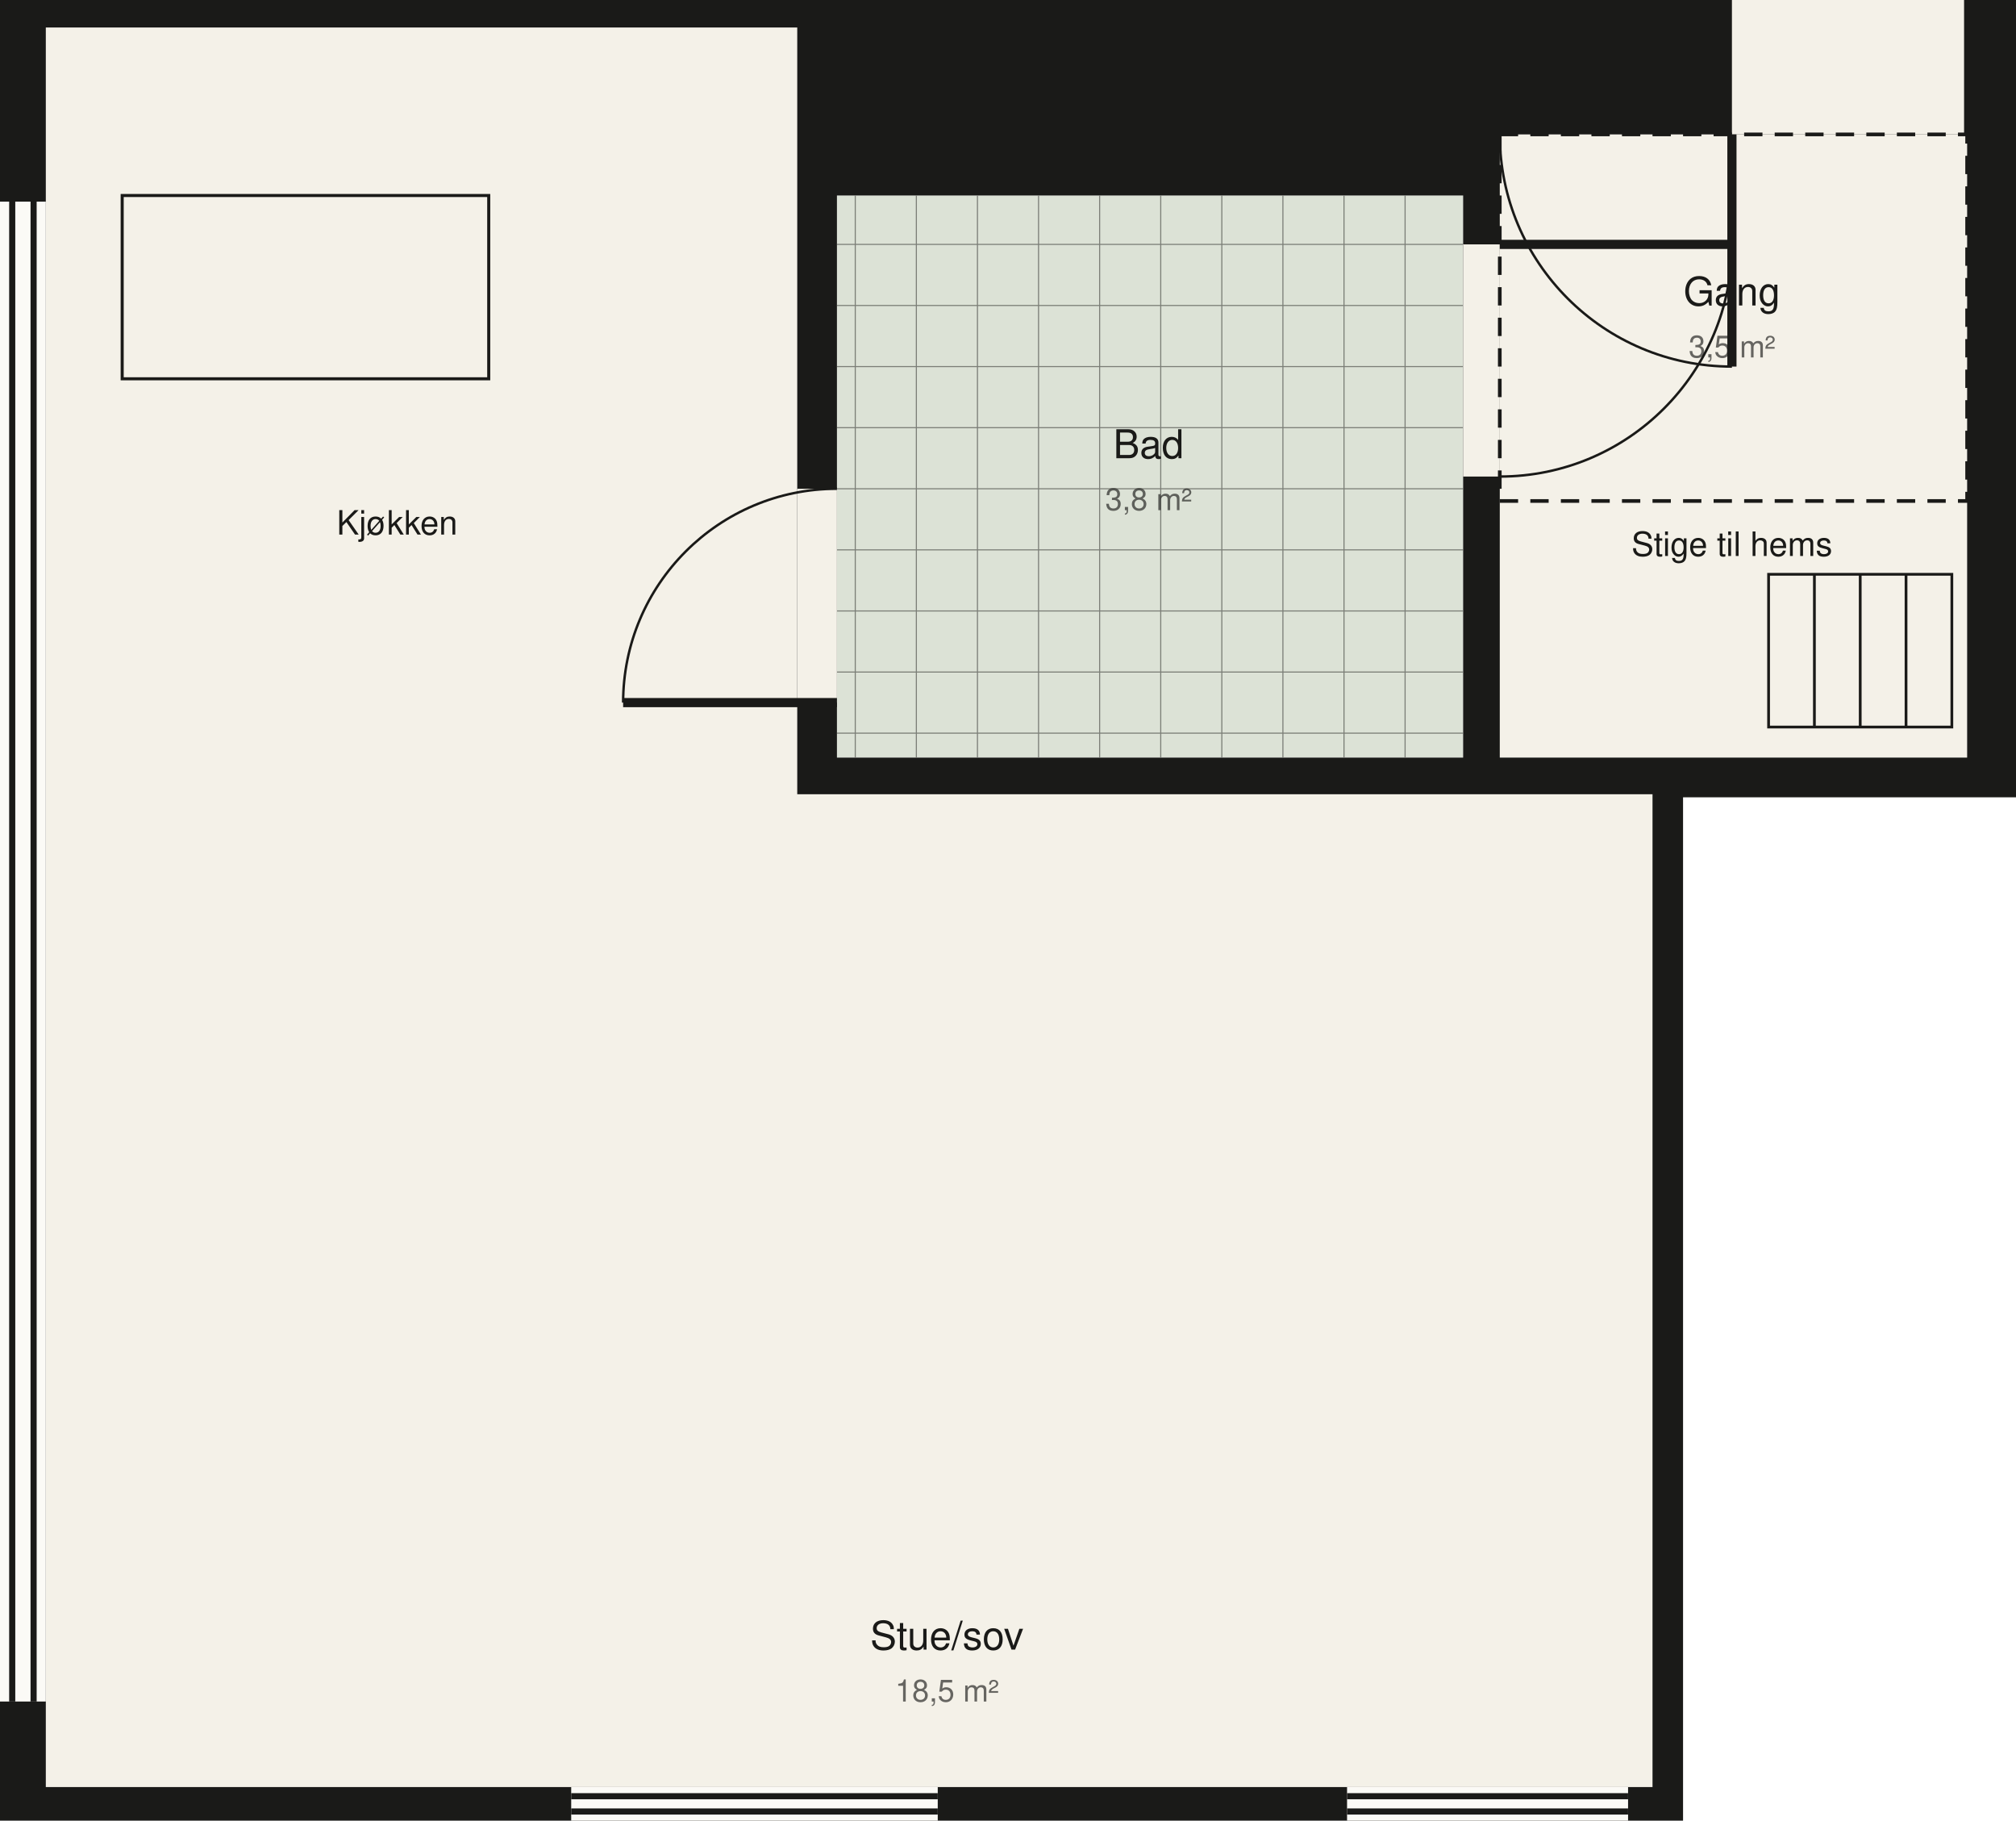
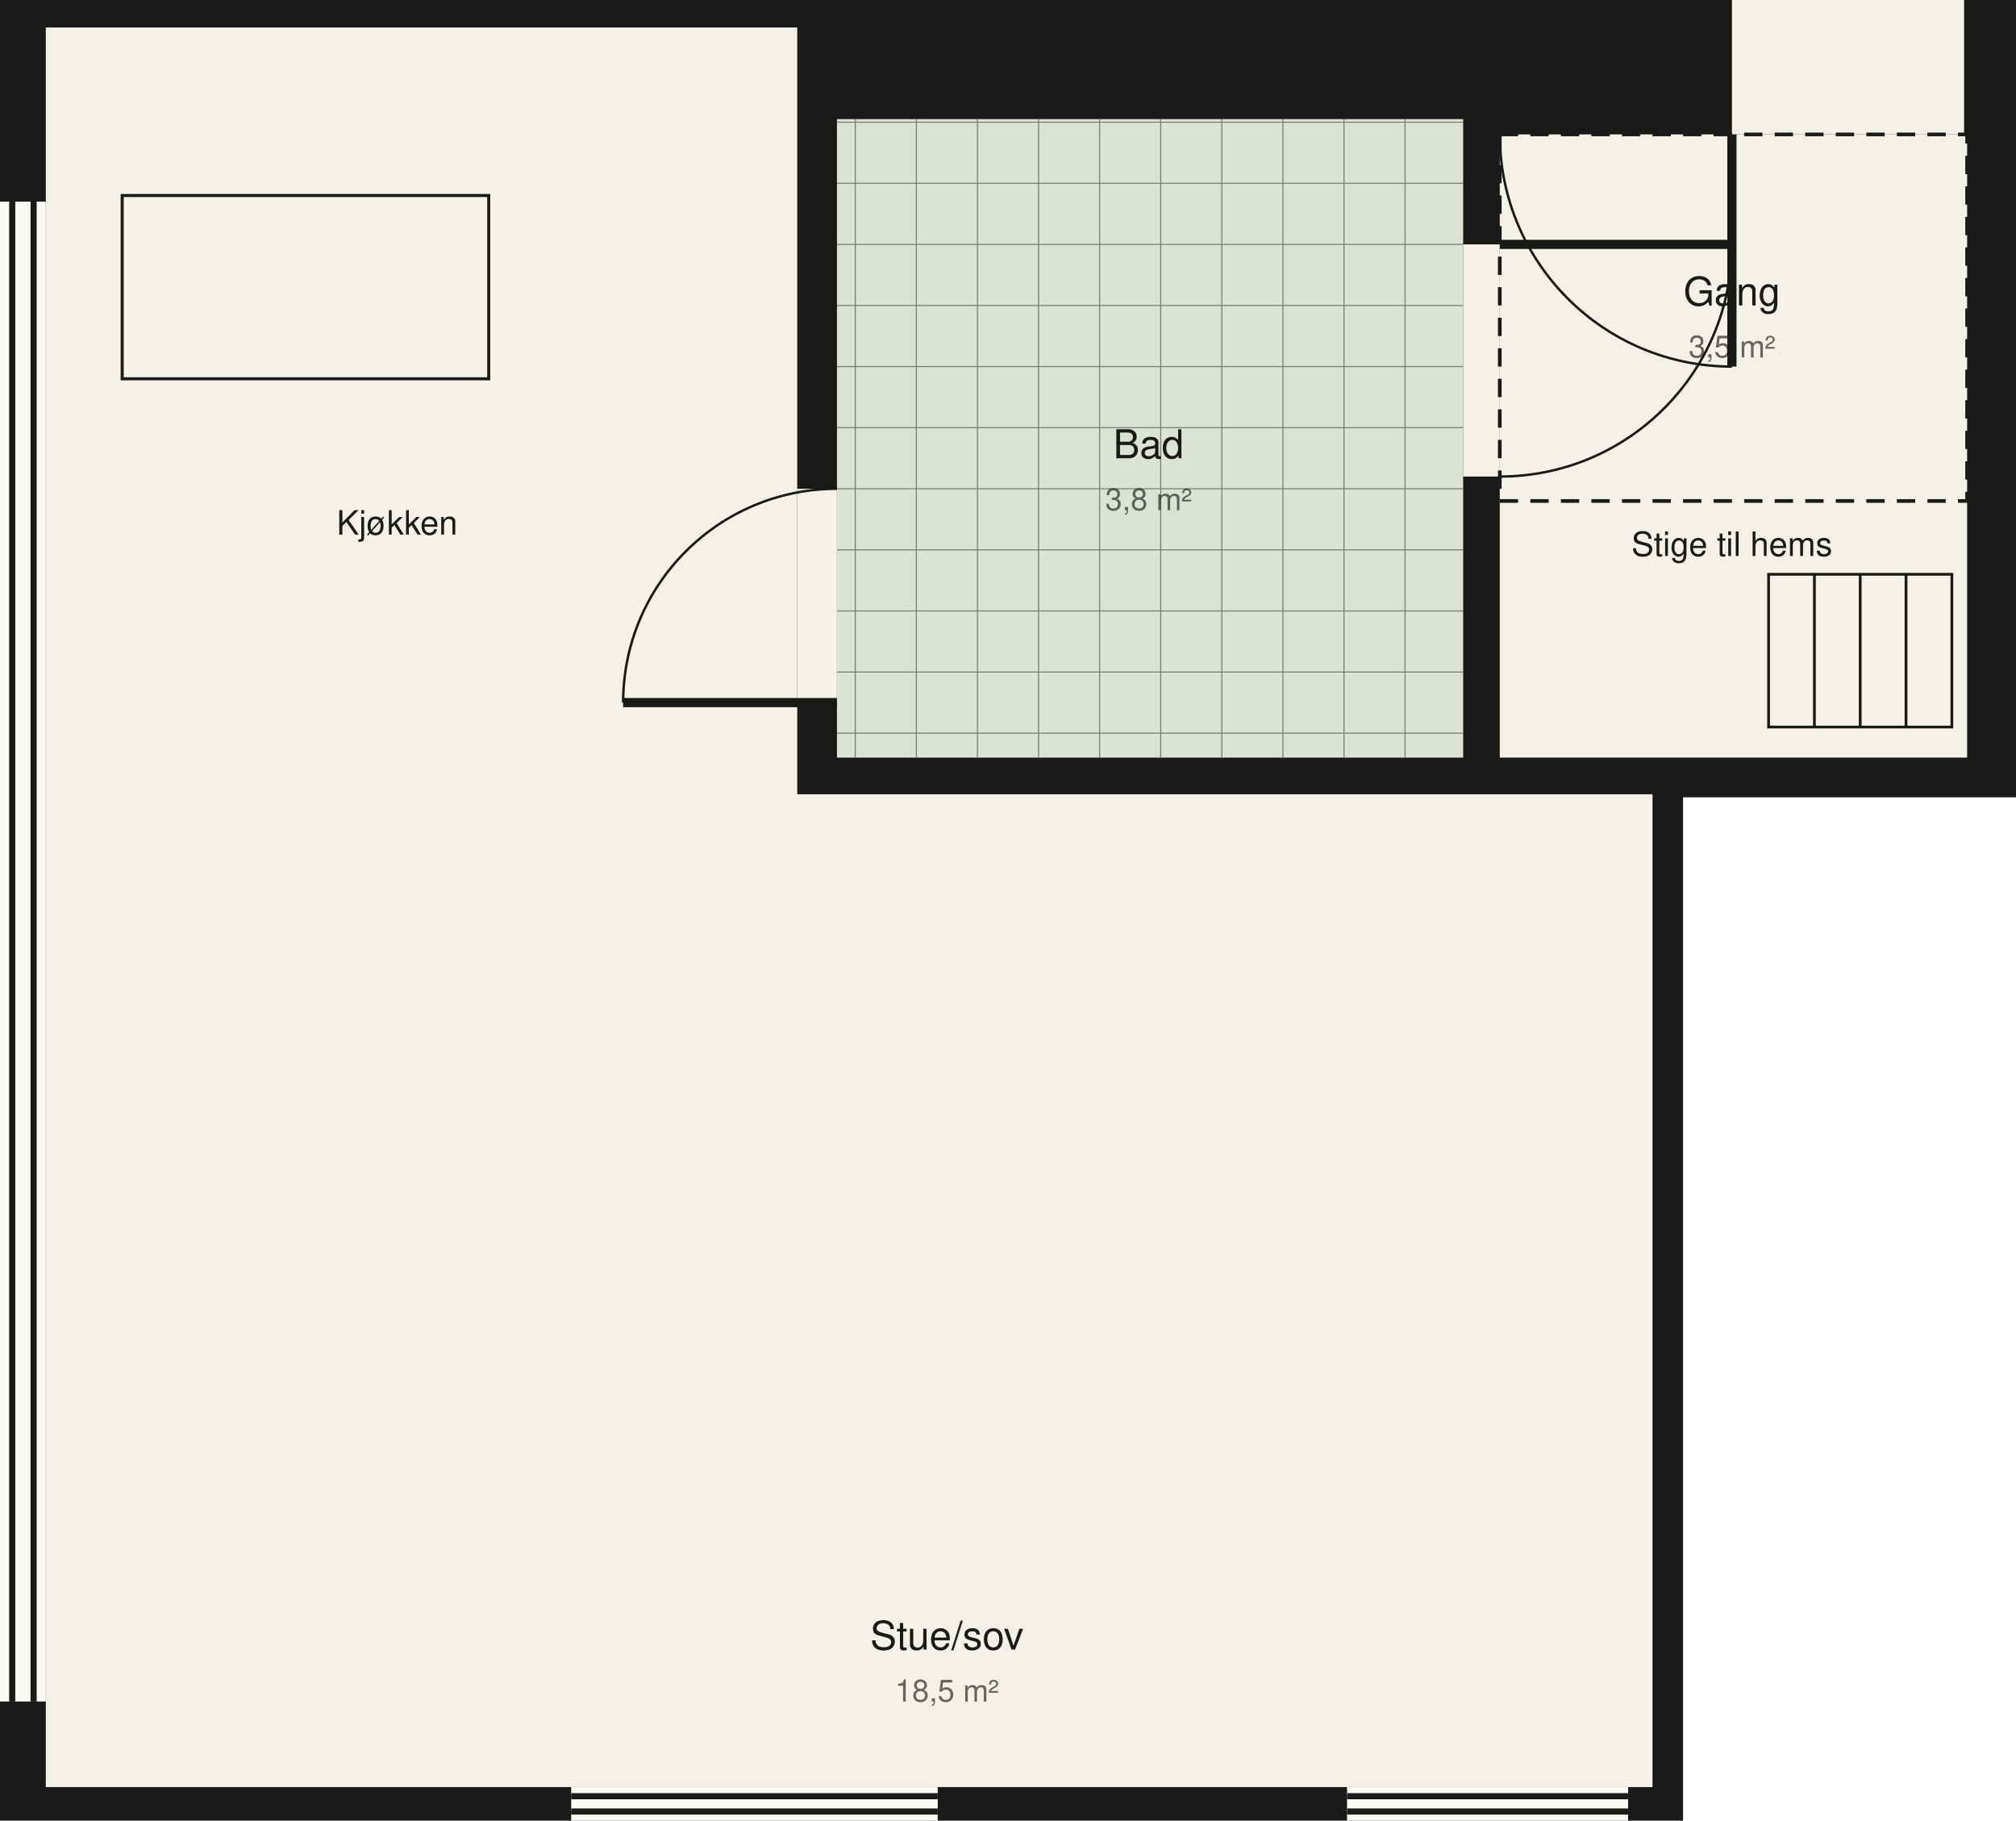
<svg xmlns="http://www.w3.org/2000/svg" viewBox="0 0 660 596">
  <polygon points="15,9 261,9 261,260 541,260 541,585 15,585" fill="#F4F1E8" />
-   <polygon points="274,64 479,64 479,248 274,248" fill="#DCE2D6" />
+   <polygon points="274,39 479,39 479,248 274,248" fill="#DCE2D6" />
  <polygon points="491,44 644,44 644,248 491,248" fill="#F4F1E8" />
  <clipPath id="bad1">
-     <polygon points="274,64 479,64 479,248 274,248" />
+     <polygon points="274,39 479,39 479,248 274,248" />
  </clipPath>
  <g clip-path="url(#bad1)" stroke="#1A1A18" stroke-width="0.35" opacity="0.5">
-     <line x1="280" y1="64" x2="280" y2="248" />
-     <line x1="300" y1="64" x2="300" y2="248" />
-     <line x1="320" y1="64" x2="320" y2="248" />
-     <line x1="340" y1="64" x2="340" y2="248" />
-     <line x1="360" y1="64" x2="360" y2="248" />
-     <line x1="380" y1="64" x2="380" y2="248" />
-     <line x1="400" y1="64" x2="400" y2="248" />
-     <line x1="420" y1="64" x2="420" y2="248" />
-     <line x1="440" y1="64" x2="440" y2="248" />
-     <line x1="460" y1="64" x2="460" y2="248" />
+     <line x1="280" y1="39" x2="280" y2="248" />
+     <line x1="300" y1="39" x2="300" y2="248" />
+     <line x1="320" y1="39" x2="320" y2="248" />
+     <line x1="340" y1="39" x2="340" y2="248" />
+     <line x1="360" y1="39" x2="360" y2="248" />
+     <line x1="380" y1="39" x2="380" y2="248" />
+     <line x1="400" y1="39" x2="400" y2="248" />
+     <line x1="420" y1="39" x2="420" y2="248" />
+     <line x1="440" y1="39" x2="440" y2="248" />
+     <line x1="460" y1="39" x2="460" y2="248" />
+     <line x1="274" y1="40" x2="479" y2="40" />
+     <line x1="274" y1="60" x2="479" y2="60" />
    <line x1="274" y1="80" x2="479" y2="80" />
    <line x1="274" y1="100" x2="479" y2="100" />
    <line x1="274" y1="120" x2="479" y2="120" />
    <line x1="274" y1="140" x2="479" y2="140" />
    <line x1="274" y1="160" x2="479" y2="160" />
    <line x1="274" y1="180" x2="479" y2="180" />
    <line x1="274" y1="200" x2="479" y2="200" />
    <line x1="274" y1="220" x2="479" y2="220" />
    <line x1="274" y1="240" x2="479" y2="240" />
  </g>
-   <path d="M 0 0 L 660 0 L 660 261 L 551 261 L 551 596 L 0 596 Z M 15 9 L 261 9 L 261 260 L 541 260 L 541 585 L 15 585 Z M 274 64 L 479 64 L 479 248 L 274 248 Z M 491 44 L 644 44 L 644 248 L 491 248 Z" fill="#1A1A18" fill-rule="evenodd" />
+   <path d="M 0 0 L 660 0 L 660 261 L 551 261 L 551 596 L 0 596 Z M 15 9 L 261 9 L 261 260 L 541 260 L 541 585 L 15 585 Z M 274 39 L 479 39 L 479 248 L 274 248 Z M 491 44 L 644 44 L 644 248 L 491 248 Z" fill="#1A1A18" fill-rule="evenodd" />
  <rect x="567" y="0" width="76" height="44" fill="#F4F1E8" />
  <line x1="567" y1="44" x2="567" y2="120" stroke="#1A1A18" stroke-width="3" />
  <path d="M 567 120 A 76 76 0 0 1 491 44" fill="none" stroke="#1A1A18" stroke-width="0.8" />
  <rect x="479" y="80" width="12" height="76" fill="#F4F1E8" />
  <line x1="491" y1="80" x2="567" y2="80" stroke="#1A1A18" stroke-width="3" />
  <path d="M 567 80 A 76 76 0 0 1 491 156" fill="none" stroke="#1A1A18" stroke-width="0.8" />
  <rect x="261" y="160" width="13" height="70" fill="#F4F1E8" />
  <line x1="274" y1="230" x2="204" y2="230" stroke="#1A1A18" stroke-width="3" />
  <path d="M 204 230 A 70 70 0 0 1 274 160" fill="none" stroke="#1A1A18" stroke-width="0.8" />
  <rect x="187" y="585" width="120" height="11" fill="#FBFAF6" />
  <line x1="187" y1="588" x2="307" y2="588" stroke="#1A1A18" stroke-width="2" />
  <line x1="187" y1="593" x2="307" y2="593" stroke="#1A1A18" stroke-width="2" />
  <rect x="441" y="585" width="92" height="11" fill="#FBFAF6" />
  <line x1="441" y1="588" x2="533" y2="588" stroke="#1A1A18" stroke-width="2" />
  <line x1="441" y1="593" x2="533" y2="593" stroke="#1A1A18" stroke-width="2" />
  <rect x="0" y="66" width="15" height="491" fill="#FBFAF6" />
  <line x1="4" y1="66" x2="4" y2="557" stroke="#1A1A18" stroke-width="2" />
  <line x1="11" y1="66" x2="11" y2="557" stroke="#1A1A18" stroke-width="2" />
  <use href="#wc" transform="translate(290 68)" />
  <use href="#servant" transform="translate(368 64)" />
  <use href="#dusj" transform="translate(274 158)" />
  <use href="#komfyr" transform="translate(40 64)" />
  <use href="#kvask" transform="translate(100 64)" />
  <use href="#sofa" transform="translate(456 340) rotate(90)" />
  <use href="#rundbord90" transform="translate(330 385)" />
  <use href="#lenestol" transform="translate(70 480) rotate(45)" />
  <use href="#lenestol" transform="translate(60 265)" />
  <use href="#lenestol" transform="translate(148 265)" />
  <use href="#bord2" transform="translate(155 355)" />
  <use href="#stol" transform="translate(200 302)" />
  <use href="#stol" transform="translate(200 478)" />
  <use href="#stol" transform="translate(103 380)" />
  <use href="#stol" transform="translate(283 380)" />
  <rect x="40" y="64" width="120" height="60" fill="none" stroke="#1A1A18" stroke-width="1" />
  <rect x="579" y="188" width="60" height="50" fill="none" stroke="#1A1A18" stroke-width="0.9" />
  <line x1="594" y1="188" x2="594" y2="238" stroke="#1A1A18" stroke-width="0.9" />
  <line x1="609" y1="188" x2="609" y2="238" stroke="#1A1A18" stroke-width="0.9" />
  <line x1="624" y1="188" x2="624" y2="238" stroke="#1A1A18" stroke-width="0.9" />
  <text x="567" y="182" font-family="Helvetica" font-size="11" fill="#1A1A18" text-anchor="middle">Stige til hems</text>
  <polygon points="491,44 644,44 644,164 491,164" fill="none" stroke="#1A1A18" stroke-width="1.2" stroke-dasharray="6 4" />
  <text x="130" y="175" font-family="Helvetica" font-size="11" fill="#1A1A18" text-anchor="middle">Kjøkken</text>
  <g font-family="Helvetica" fill="#1A1A18" text-anchor="middle">
    <text x="310" y="540" font-size="13">Stue/sov</text>
    <text x="310" y="557" font-size="10" opacity="0.65">18,5 m²</text>
  </g>
  <g font-family="Helvetica" fill="#1A1A18" text-anchor="middle">
    <text x="376" y="150" font-size="13">Bad</text>
    <text x="376" y="167" font-size="10" opacity="0.65">3,8 m²</text>
  </g>
  <g font-family="Helvetica" fill="#1A1A18" text-anchor="middle">
    <text x="567" y="100" font-size="13">Gang</text>
    <text x="567" y="117" font-size="10" opacity="0.65">3,5 m²</text>
  </g>
</svg>
